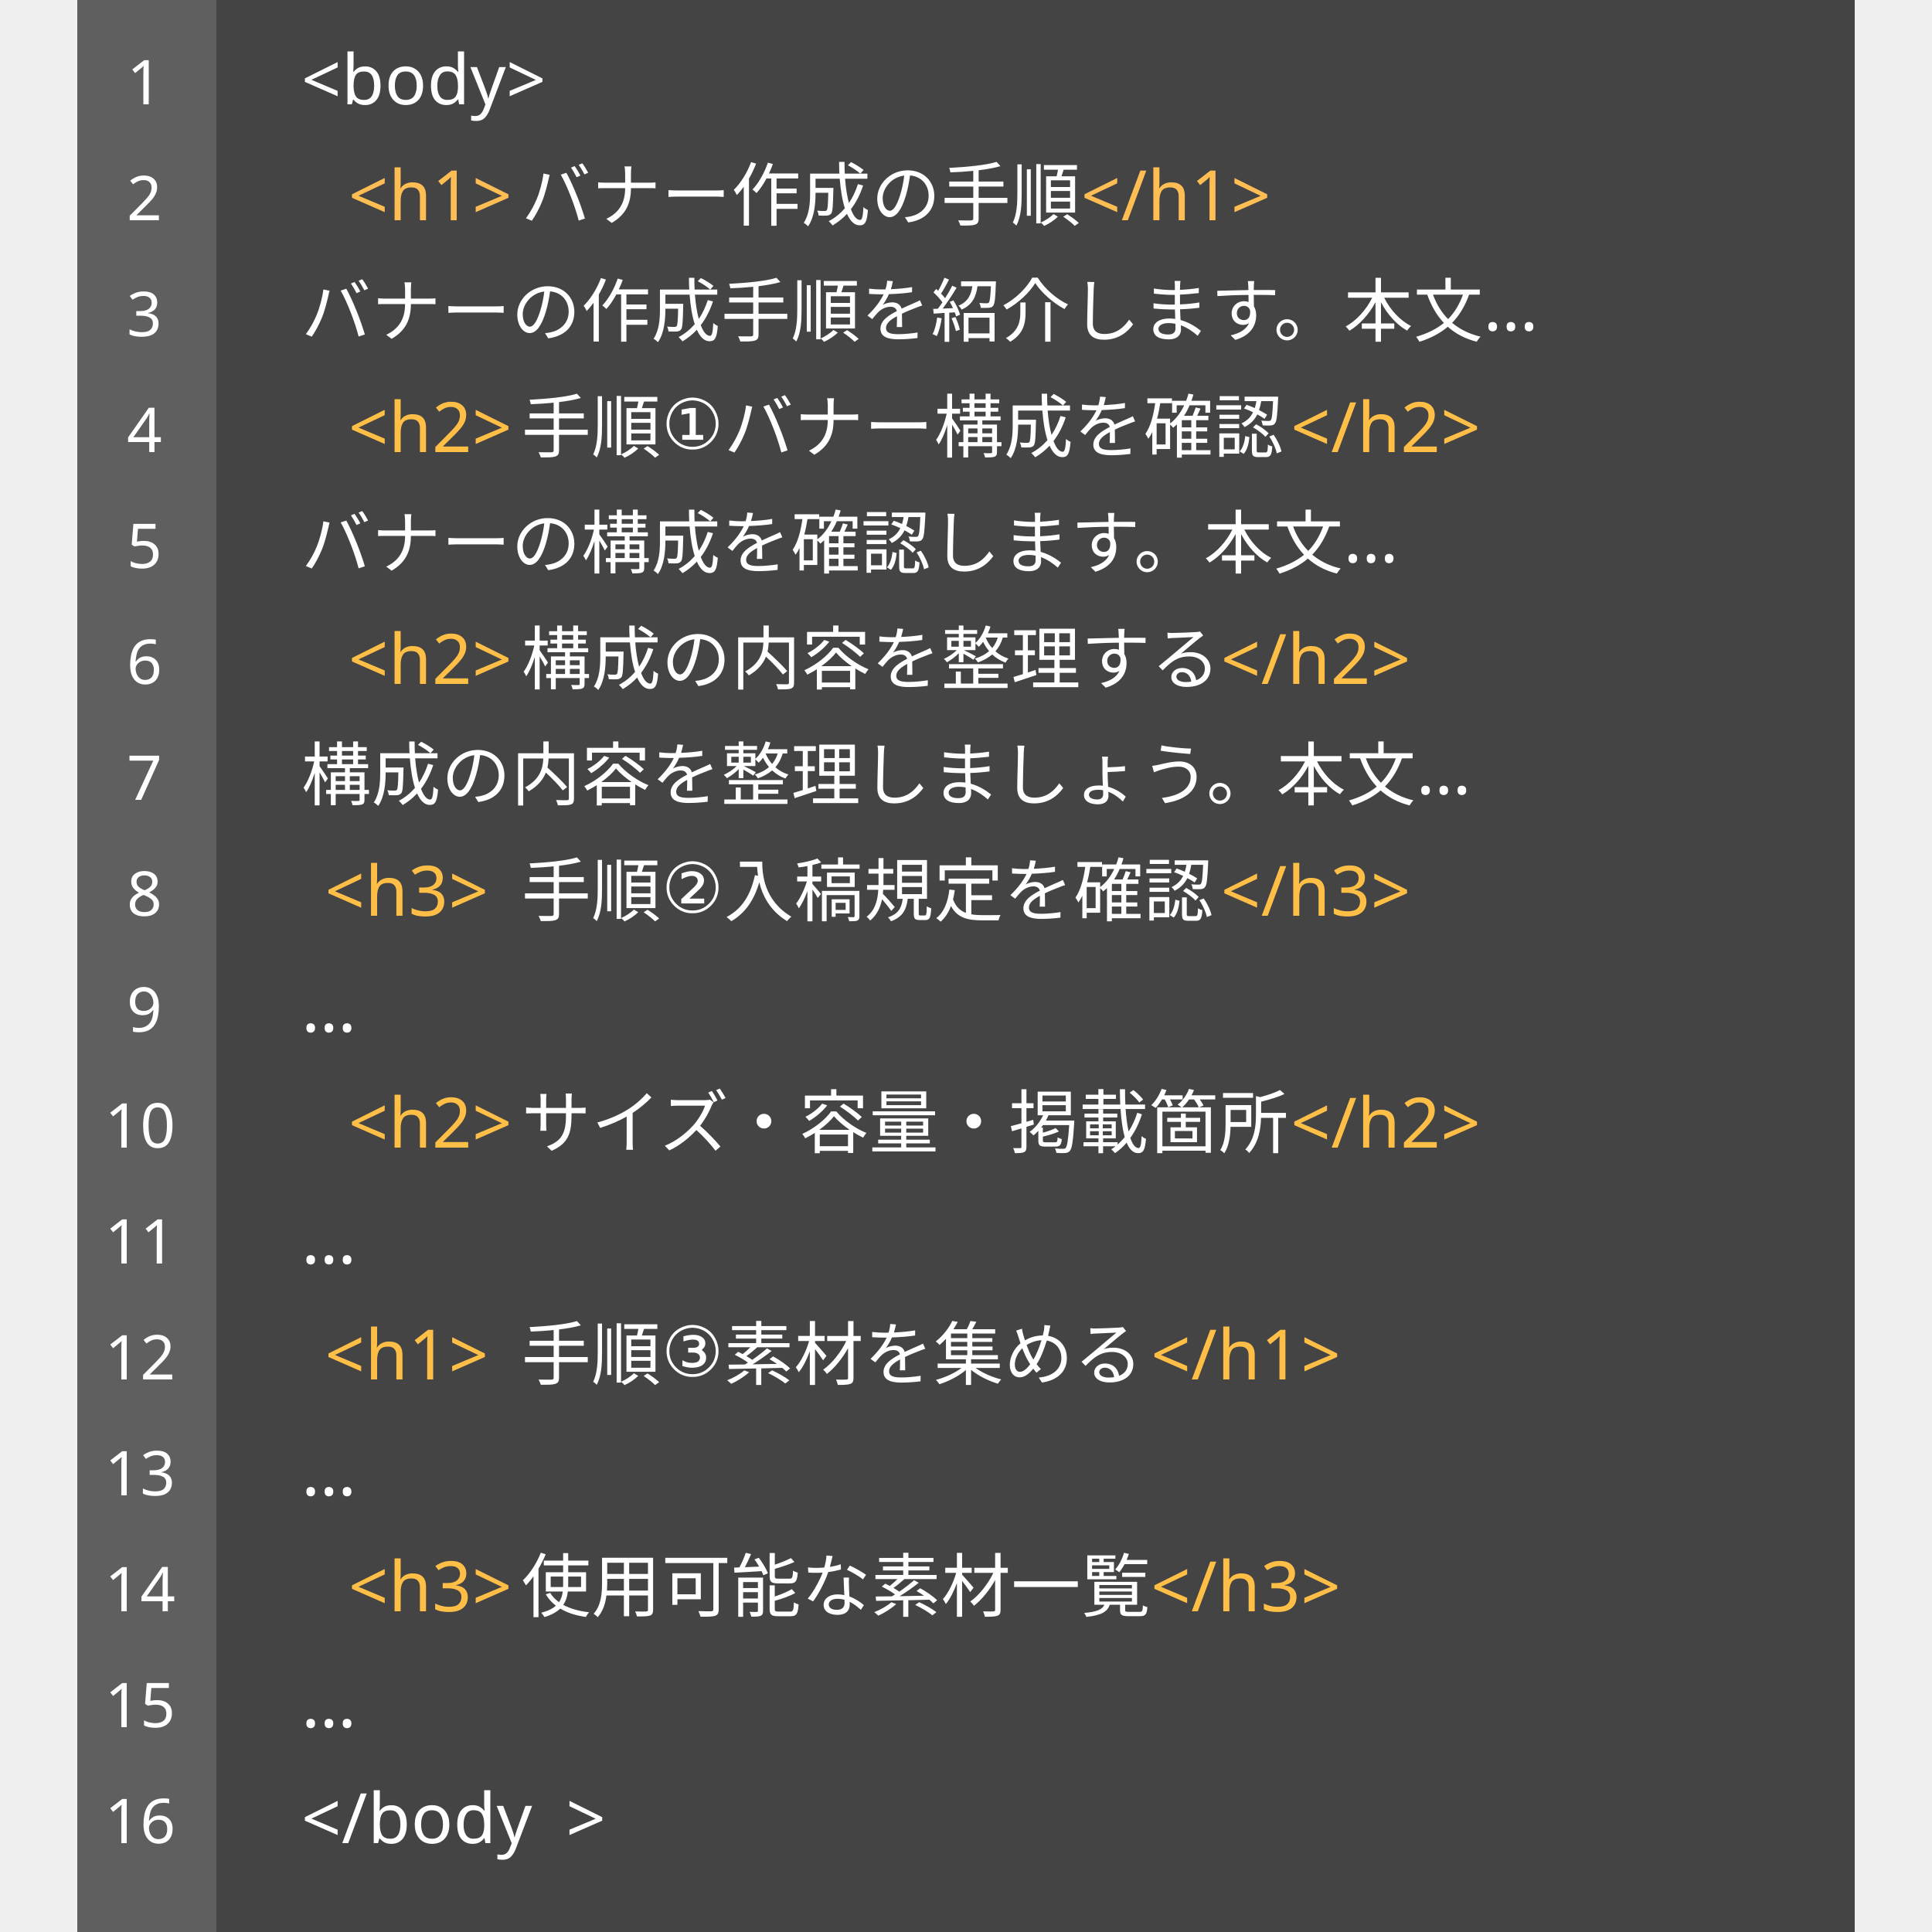
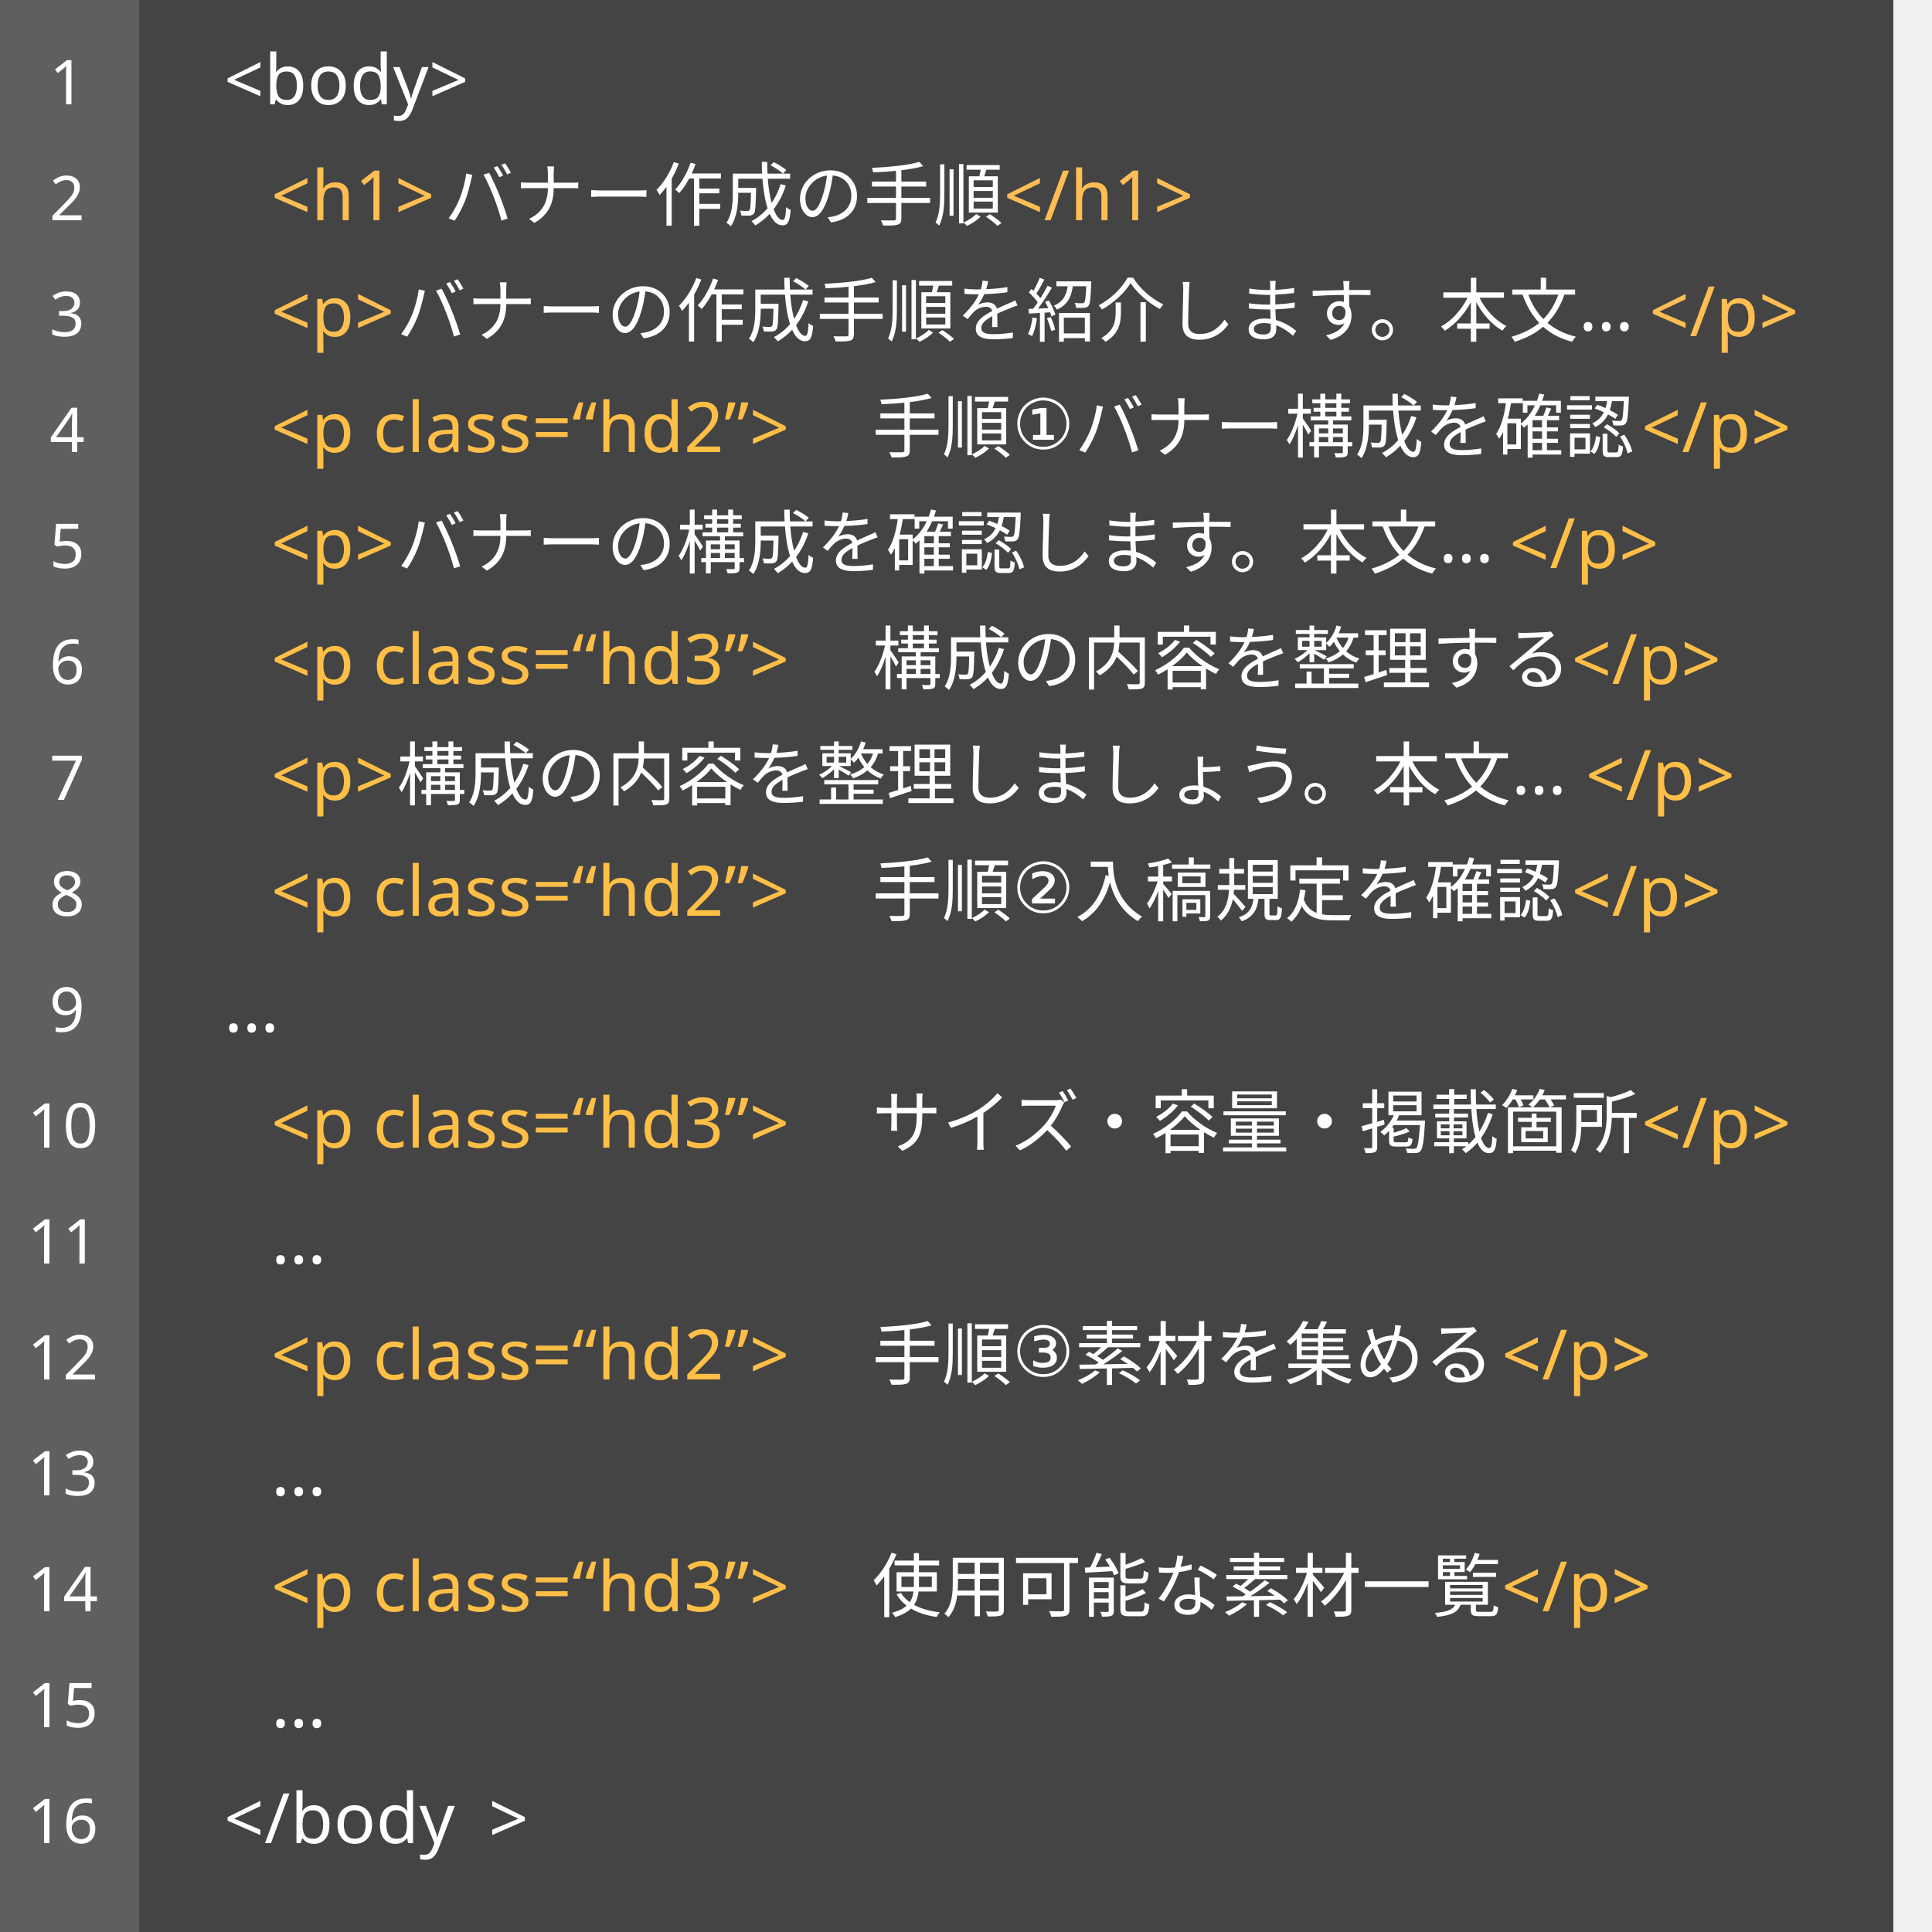
<svg xmlns="http://www.w3.org/2000/svg" width="500px" height="500px" viewBox="0 0 500 500" version="1.1" style="background: #FFFFFF;">
  <defs />
  <g id="Page-1" stroke="none" stroke-width="1" fill="none" fill-rule="evenodd">
    <g id="4.1.2_ng_1">
-       <rect id="Rectangle-10" fill="#444444" x="20" y="0" width="460" height="500" />
+       <rect id="Rectangle-10" fill="#444444" x="0" y="0" width="490" height="500" />
      <text id="&lt;body&gt;-&lt;h1&gt;バナー作成の手順&lt;" font-family="HiraginoSans-W6, Hiragino Sans" font-size="18" font-weight="500" line-spacing="30" letter-spacing="0.1">
-         <tspan x="78" y="27" fill="#FFFFFF">&lt;body&gt;</tspan>
-         <tspan x="78" y="57" fill="#FFCD7B">  </tspan>
-         <tspan x="90.188" y="57" fill="#FFBE53">&lt;h1&gt;</tspan>
-         <tspan x="134.958" y="57" fill="#FFFFFF">バナー作成の手順</tspan>
-         <tspan x="279.758" y="57" fill="#FFBE53">&lt;/h1&gt;</tspan>
-         <tspan x="333.988" y="57" fill="#FFFFFF" />
-         <tspan x="78" y="87" fill="#FFFFFF">  バナーの作成手順を紹介します。本文…</tspan>
-         <tspan x="78" y="117" fill="#FFFFFF">  </tspan>
-         <tspan x="90.188" y="117" fill="#FFBF47">&lt;h2&gt;</tspan>
-         <tspan x="134.958" y="117" fill="#FFFFFF">手順①バナー構成を確認</tspan>
-         <tspan x="334.058" y="117" fill="#FFBF47">&lt;/h2&gt;</tspan>
-         <tspan x="78" y="147" fill="#FFFFFF">  バナーの構成を確認します。本文…</tspan>
-         <tspan x="78" y="177" fill="#FFFFFF">  </tspan>
-         <tspan x="90.188" y="177" fill="#FFBF47">&lt;h2&gt;</tspan>
-         <tspan x="134.958" y="177" fill="#FFFFFF">構成の内容を整理する</tspan>
-         <tspan x="315.958" y="177" fill="#FFBF47">&lt;/h2&gt;</tspan>
-         <tspan x="78" y="207" fill="#FFFFFF">  構成の内容を整理しましょう。本文…</tspan>
-         <tspan x="78" y="237" fill="#FFFFFF"> </tspan>
-         <tspan x="84.094" y="237" fill="#FFBF47"> &lt;h3&gt;</tspan>
-         <tspan x="134.958" y="237" fill="#FFFFFF">手順②入稿規定を確認</tspan>
-         <tspan x="315.958" y="237" fill="#FFBF47">&lt;/h3&gt;</tspan>
-         <tspan x="370.188" y="237" fill="#FFFFFF" />
-         <tspan x="78" y="267" fill="#FFFFFF">  …</tspan>
-         <tspan x="78" y="297" fill="#FFFFFF">  </tspan>
-         <tspan x="90.188" y="297" fill="#FFBF47">&lt;h2&gt;</tspan>
-         <tspan x="134.958" y="297" fill="#FFFFFF">サイズ・容量・掲載箇所</tspan>
-         <tspan x="334.058" y="297" fill="#FFBF47">&lt;/h2&gt;</tspan>
-         <tspan x="78" y="327" fill="#FFFFFF">  …</tspan>
-         <tspan x="78" y="357" fill="#FFFFFF"> </tspan>
-         <tspan x="84.094" y="357" fill="#FFBF47"> &lt;h1&gt;</tspan>
-         <tspan x="134.958" y="357" fill="#FFFFFF">手順③素材を集める</tspan>
-         <tspan x="297.858" y="357" fill="#FFBF47">&lt;/h1&gt;</tspan>
-         <tspan x="78" y="387" fill="#FFFFFF">  …</tspan>
-         <tspan x="78" y="417" fill="#FFFFFF">  </tspan>
-         <tspan x="90.188" y="417" fill="#FFBF47">&lt;h3&gt;</tspan>
-         <tspan x="134.958" y="417" fill="#FFFFFF">使用可能な素材一覧</tspan>
-         <tspan x="297.858" y="417" fill="#FFBF47">&lt;/h3&gt;</tspan>
-         <tspan x="78" y="447" fill="#FFFFFF">  …</tspan>
-         <tspan x="78" y="477" fill="#FFFFFF">&lt;/body</tspan>
-         <tspan x="146.478" y="477" fill="#FFFFFF">&gt;</tspan>
+         <tspan x="58" y="27" fill="#FFFFFF">&lt;body&gt;</tspan>
+         <tspan x="58" y="57" fill="#FFCD7B">  </tspan>
+         <tspan x="70.188" y="57" fill="#FFBE53">&lt;h1&gt;</tspan>
+         <tspan x="114.958" y="57" fill="#FFFFFF">バナー作成の手順</tspan>
+         <tspan x="259.758" y="57" fill="#FFBE53">&lt;/h1&gt;</tspan>
+         <tspan x="313.988" y="57" fill="#FFFFFF" />
+         <tspan x="58" y="87" fill="#FFFFFF">  </tspan>
+         <tspan x="70.188" y="87" fill="#FFBE53">&lt;p&gt;</tspan>
+         <tspan x="102.672" y="87" fill="#FFFFFF">バナーの作成手順を紹介します。本文…</tspan>
+         <tspan x="426.852" y="87" fill="#FFBE53">&lt;/p&gt;</tspan>
+         <tspan x="58" y="117" fill="#FFFFFF">  </tspan>
+         <tspan x="70.188" y="117" fill="#FFBF47">&lt;p class=“hd2”&gt;</tspan>
+         <tspan x="225.732" y="117" fill="#FFFFFF">手順①バナー構成を確認</tspan>
+         <tspan x="424.832" y="117" fill="#FFBF47">&lt;/p&gt;</tspan>
+         <tspan x="58" y="147" fill="#FFBF47">  </tspan>
+         <tspan x="70.188" y="147" fill="#FFBF47">&lt;p&gt;</tspan>
+         <tspan x="102.672" y="147" fill="#FFFFFF">バナーの構成を確認します。本文…</tspan>
+         <tspan x="390.652" y="147" fill="#FFBF47">&lt;/p&gt;</tspan>
+         <tspan x="58" y="177" fill="#FFFFFF">  </tspan>
+         <tspan x="70.188" y="177" fill="#FFBF47">&lt;p class=“hd3”&gt;</tspan>
+         <tspan x="225.732" y="177" fill="#FFFFFF">構成の内容を整理する</tspan>
+         <tspan x="406.732" y="177" fill="#FFBF47">&lt;/p&gt;</tspan>
+         <tspan x="58" y="207" fill="#FFFFFF">  </tspan>
+         <tspan x="70.188" y="207" fill="#FFBF47">&lt;p&gt;</tspan>
+         <tspan x="102.672" y="207" fill="#FFFFFF">構成の内容を整理しましょう。本文…</tspan>
+         <tspan x="410.372" y="207" fill="#FFBF47">&lt;/p&gt;</tspan>
+         <tspan x="58" y="237" fill="#FFBF47">  </tspan>
+         <tspan x="70.188" y="237" fill="#FFBF47">&lt;p class=“hd2”&gt;</tspan>
+         <tspan x="225.732" y="237" fill="#FFFFFF">手順②入稿規定を確認</tspan>
+         <tspan x="406.732" y="237" fill="#FFBF47">&lt;/p&gt;</tspan>
+         <tspan x="448.676" y="237" fill="#FFFFFF" />
+         <tspan x="58" y="267" fill="#FFFFFF">  …</tspan>
+         <tspan x="58" y="297" fill="#FFFFFF">  </tspan>
+         <tspan x="70.188" y="297" fill="#FFBF47">&lt;p class=“hd3”&gt;</tspan>
+         <tspan x="225.732" y="297" fill="#FFFFFF">サイズ・容量・掲載箇所</tspan>
+         <tspan x="424.832" y="297" fill="#FFBF47">&lt;/p&gt;</tspan>
+         <tspan x="58" y="327" fill="#FFBF47">  </tspan>
+         <tspan x="70.188" y="327" fill="#FFFFFF">…</tspan>
+         <tspan x="58" y="357" fill="#FFFFFF">  </tspan>
+         <tspan x="70.188" y="357" fill="#FFBF47">&lt;p class=“hd2”&gt;</tspan>
+         <tspan x="225.732" y="357" fill="#FFFFFF">手順③素材を集める</tspan>
+         <tspan x="388.632" y="357" fill="#FFBF47">&lt;/p&gt;</tspan>
+         <tspan x="58" y="387" fill="#FFBF47">  </tspan>
+         <tspan x="70.188" y="387" fill="#FFFFFF">…</tspan>
+         <tspan x="58" y="417" fill="#FFFFFF">  </tspan>
+         <tspan x="70.188" y="417" fill="#FFBF47">&lt;p class=“hd3”&gt;</tspan>
+         <tspan x="225.732" y="417" fill="#FFFFFF">使用可能な素材一覧</tspan>
+         <tspan x="388.632" y="417" fill="#FFBF47">&lt;/p&gt;</tspan>
+         <tspan x="58" y="447" fill="#FFBF47">  </tspan>
+         <tspan x="70.188" y="447" fill="#FFFFFF">…</tspan>
+         <tspan x="58" y="477" fill="#FFFFFF">&lt;/body</tspan>
+         <tspan x="126.478" y="477" fill="#FFFFFF">&gt;</tspan>
      </text>
-       <rect id="Rectangle-2" fill="#CCCCCC" opacity="0.2" x="20" y="0" width="36" height="500" />
+       <rect id="Rectangle-2" fill="#CCCCCC" opacity="0.2" x="0" y="0" width="36" height="500" />
      <text id="1-2-3-4-5-6-7-8-9-10" font-family="HiraginoSans-W6, Hiragino Sans" font-size="16" font-weight="500" line-spacing="30" fill="#FFFFFF">
-         <tspan x="32.804" y="27">1</tspan>
-         <tspan x="32.804" y="57">2</tspan>
-         <tspan x="32.804" y="87">3</tspan>
-         <tspan x="32.804" y="117">4</tspan>
-         <tspan x="32.804" y="147">5</tspan>
-         <tspan x="32.804" y="177">6</tspan>
-         <tspan x="32.804" y="207">7</tspan>
-         <tspan x="32.804" y="237">8</tspan>
-         <tspan x="32.804" y="267">9</tspan>
-         <tspan x="27.108" y="297">10</tspan>
-         <tspan x="27.108" y="327">11</tspan>
-         <tspan x="27.108" y="357">12</tspan>
-         <tspan x="27.108" y="387">13</tspan>
-         <tspan x="27.108" y="417">14</tspan>
-         <tspan x="27.108" y="447">15</tspan>
-         <tspan x="27.108" y="477">16</tspan>
+         <tspan x="12.804" y="27">1</tspan>
+         <tspan x="12.804" y="57">2</tspan>
+         <tspan x="12.804" y="87">3</tspan>
+         <tspan x="12.804" y="117">4</tspan>
+         <tspan x="12.804" y="147">5</tspan>
+         <tspan x="12.804" y="177">6</tspan>
+         <tspan x="12.804" y="207">7</tspan>
+         <tspan x="12.804" y="237">8</tspan>
+         <tspan x="12.804" y="267">9</tspan>
+         <tspan x="7.108" y="297">10</tspan>
+         <tspan x="7.108" y="327">11</tspan>
+         <tspan x="7.108" y="357">12</tspan>
+         <tspan x="7.108" y="387">13</tspan>
+         <tspan x="7.108" y="417">14</tspan>
+         <tspan x="7.108" y="447">15</tspan>
+         <tspan x="7.108" y="477">16</tspan>
      </text>
    </g>
  </g>
</svg>
